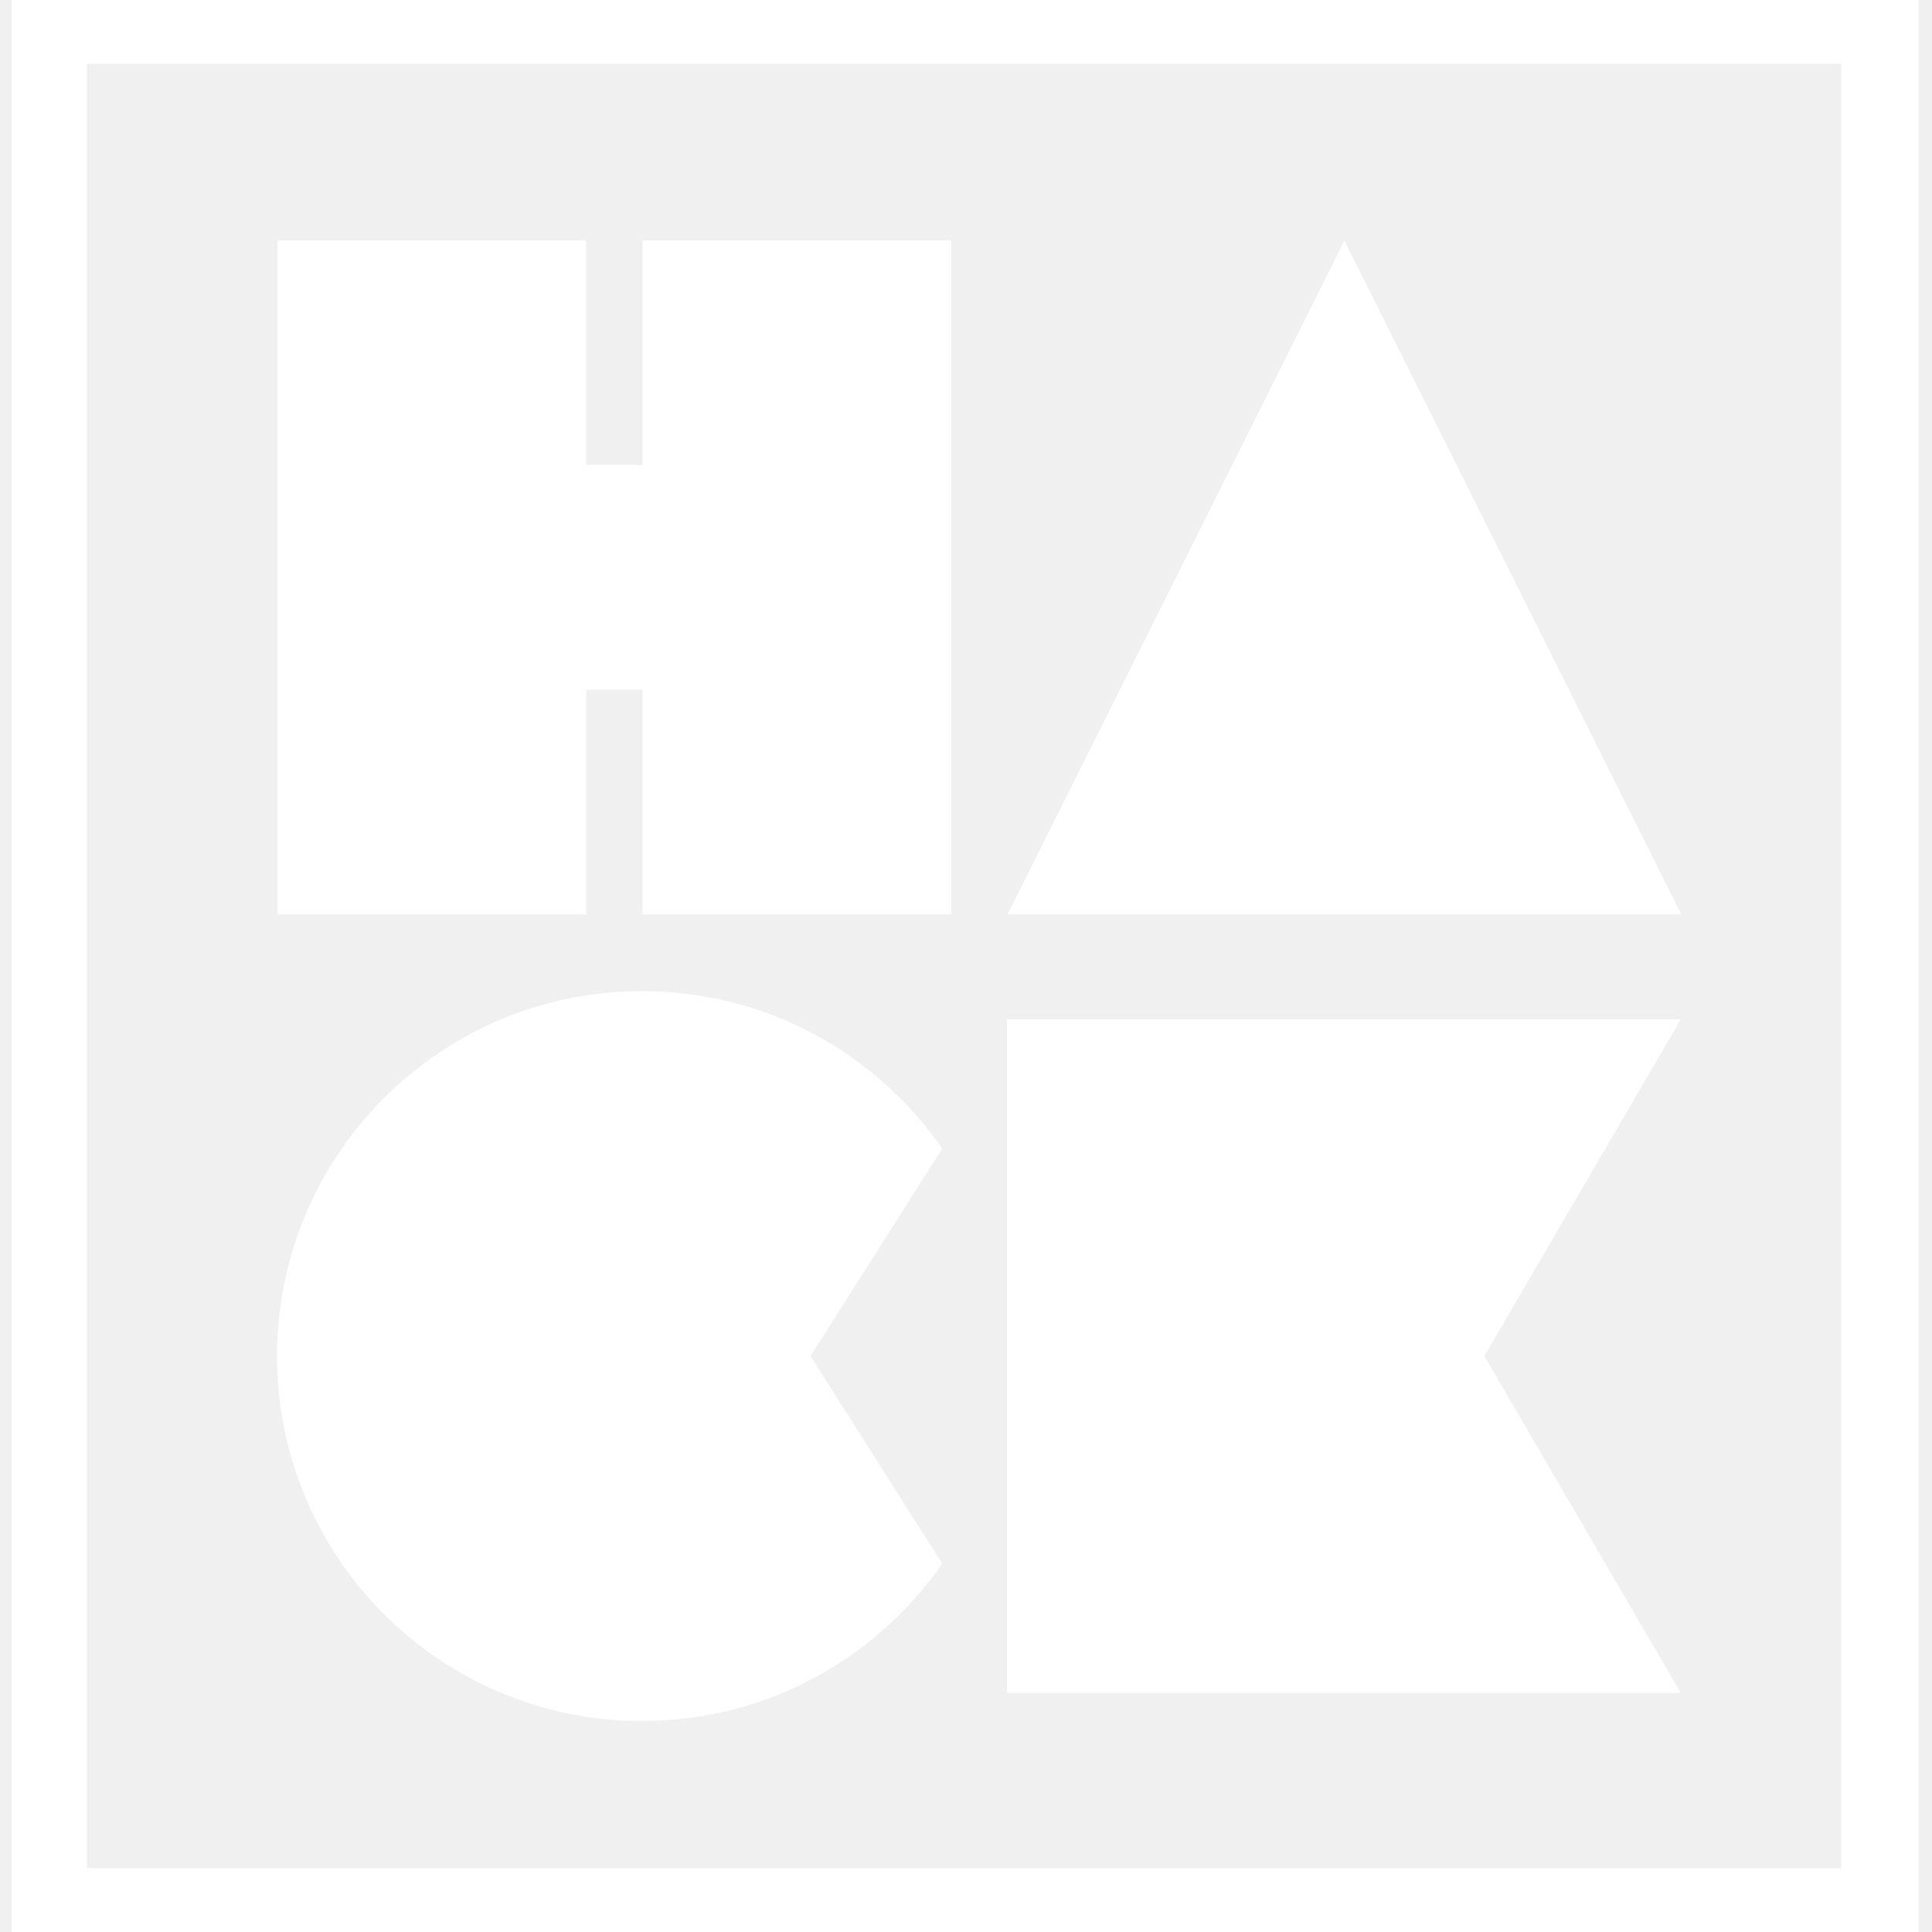
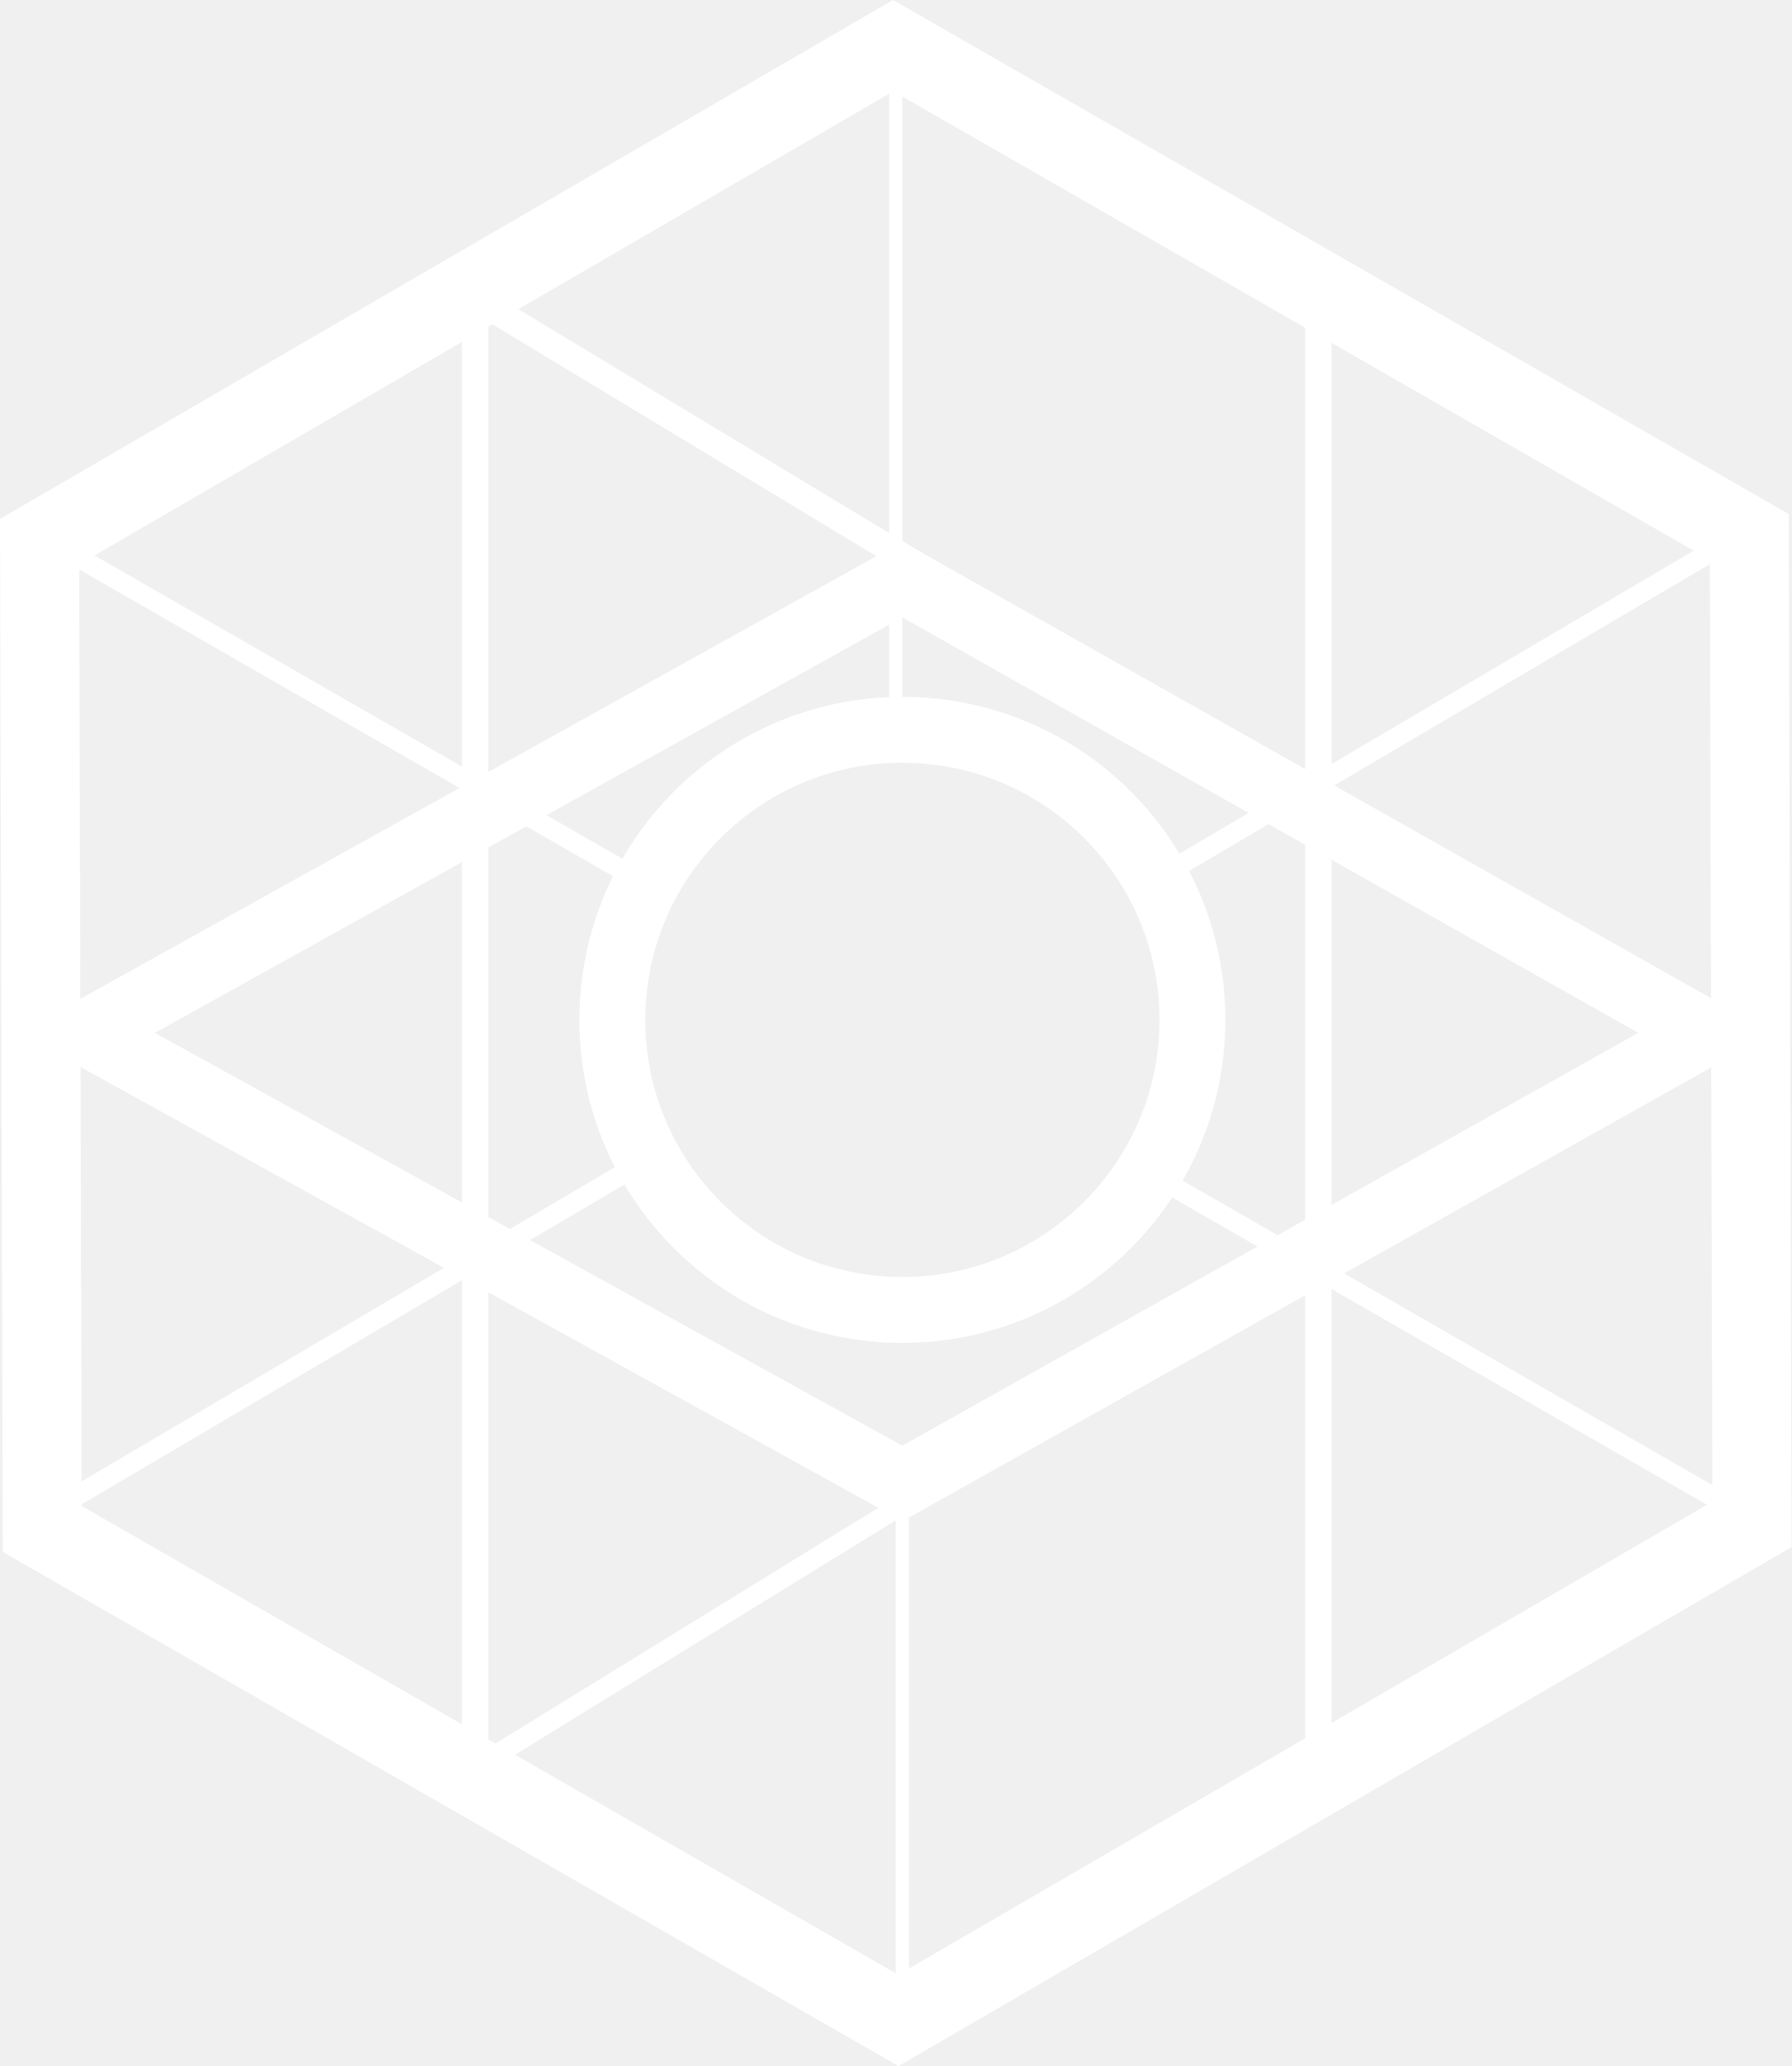
- <svg xmlns="http://www.w3.org/2000/svg" version="1.1" id="Layer_1" x="0px" y="0px" viewBox="0 0 1000 1000" enable-background="new 0 0 1000 1000" xml:space="preserve">
-   <g>
-     <g>
-       <polygon fill="#FFFFFF" points="332.6,124.5 332.6,240.7 303.5,240.7 303.5,124.5 143.7,124.5 143.7,473.3 303.5,473.3 303.5,357     332.6,357 332.6,473.3 492.4,473.3 492.4,124.5   " />
-       <polygon fill="#FFFFFF" points="521.5,473.3 695.9,124.5 870.3,473.3   " />
-       <g>
-         <polygon fill="#FFFFFF" points="521.2,876.3 521.2,527.6 870,527.6 768.3,701.9 870,876.3    " />
-         <path fill="#FFFFFF" d="M419.5,701.9l68.2-107.4c-34.1-49.3-91-81.5-155.4-81.5c-104.3,0-188.9,84.6-188.9,188.9     c0,104.3,84.6,188.9,188.9,188.9c64.4,0,121.3-32.3,155.4-81.5L419.5,701.9z" />
-       </g>
-     </g>
-     <path fill="#FFFFFF" d="M993,1000H6V0h987V1000z M45,967h908V33H45V967z" />
-   </g>
+ <svg xmlns="http://www.w3.org/2000/svg" id="Layer_1" data-name="Layer 1" viewBox="0 0 271.96 313.54">
+   <defs>
+     <style>.cls-1,.cls-2,.cls-4,.cls-5,.cls-6{fill:none;stroke:#fff;stroke-miterlimit:10;}.cls-1{stroke-width:12px;}.cls-2{stroke-width:10px;}.cls-3{fill:#fff;}.cls-4{stroke-width:2px;}.cls-5{stroke-width:4px;}.cls-6{stroke-width:3px;}</style>
+   </defs>
+   <polygon class="cls-1" points="265.95 231.34 136.38 306.62 6.41 232.04 6.01 82.2 135.58 6.93 265.55 81.5 265.95 231.34" />
+   <ellipse class="cls-2" cx="439.19" cy="357.83" rx="44.02" ry="44.03" transform="translate(-233.42 583.42) rotate(-88.34)" />
+   <path class="cls-3" d="M439.18,296.74,550.9,359.8,439.18,422.45,325.72,359.8l113.46-63.06m0-11.47L305.09,359.82,439.22,433.9l132.07-74.08L439.22,285.27Z" transform="translate(-302.21 -203.05)" />
+   <line class="cls-4" x1="135.98" y1="106.71" x2="135.98" y2="6.93" />
+   <line class="cls-4" x1="136.98" y1="306.62" x2="136.98" y2="224.91" />
+   <line class="cls-5" x1="200.13" y1="268.47" x2="200.13" y2="43.97" />
+   <line class="cls-5" x1="72.13" y1="269.47" x2="72.13" y2="44.97" />
+   <line class="cls-5" x1="142.93" y1="88.04" x2="70.85" y2="44.53" />
+   <line class="cls-6" x1="97.93" y1="134.04" x2="7.73" y2="82.23" />
+   <line class="cls-6" x1="266.45" y1="230.84" x2="176.25" y2="179.03" />
+   <line class="cls-6" x1="135.57" y1="229.21" x2="70.17" y2="269.47" />
+   <line class="cls-6" x1="95.84" y1="177.4" x2="6.41" y2="230.08" />
+   <line class="cls-6" x1="265.49" y1="80.38" x2="176.06" y2="133.05" />
</svg>
